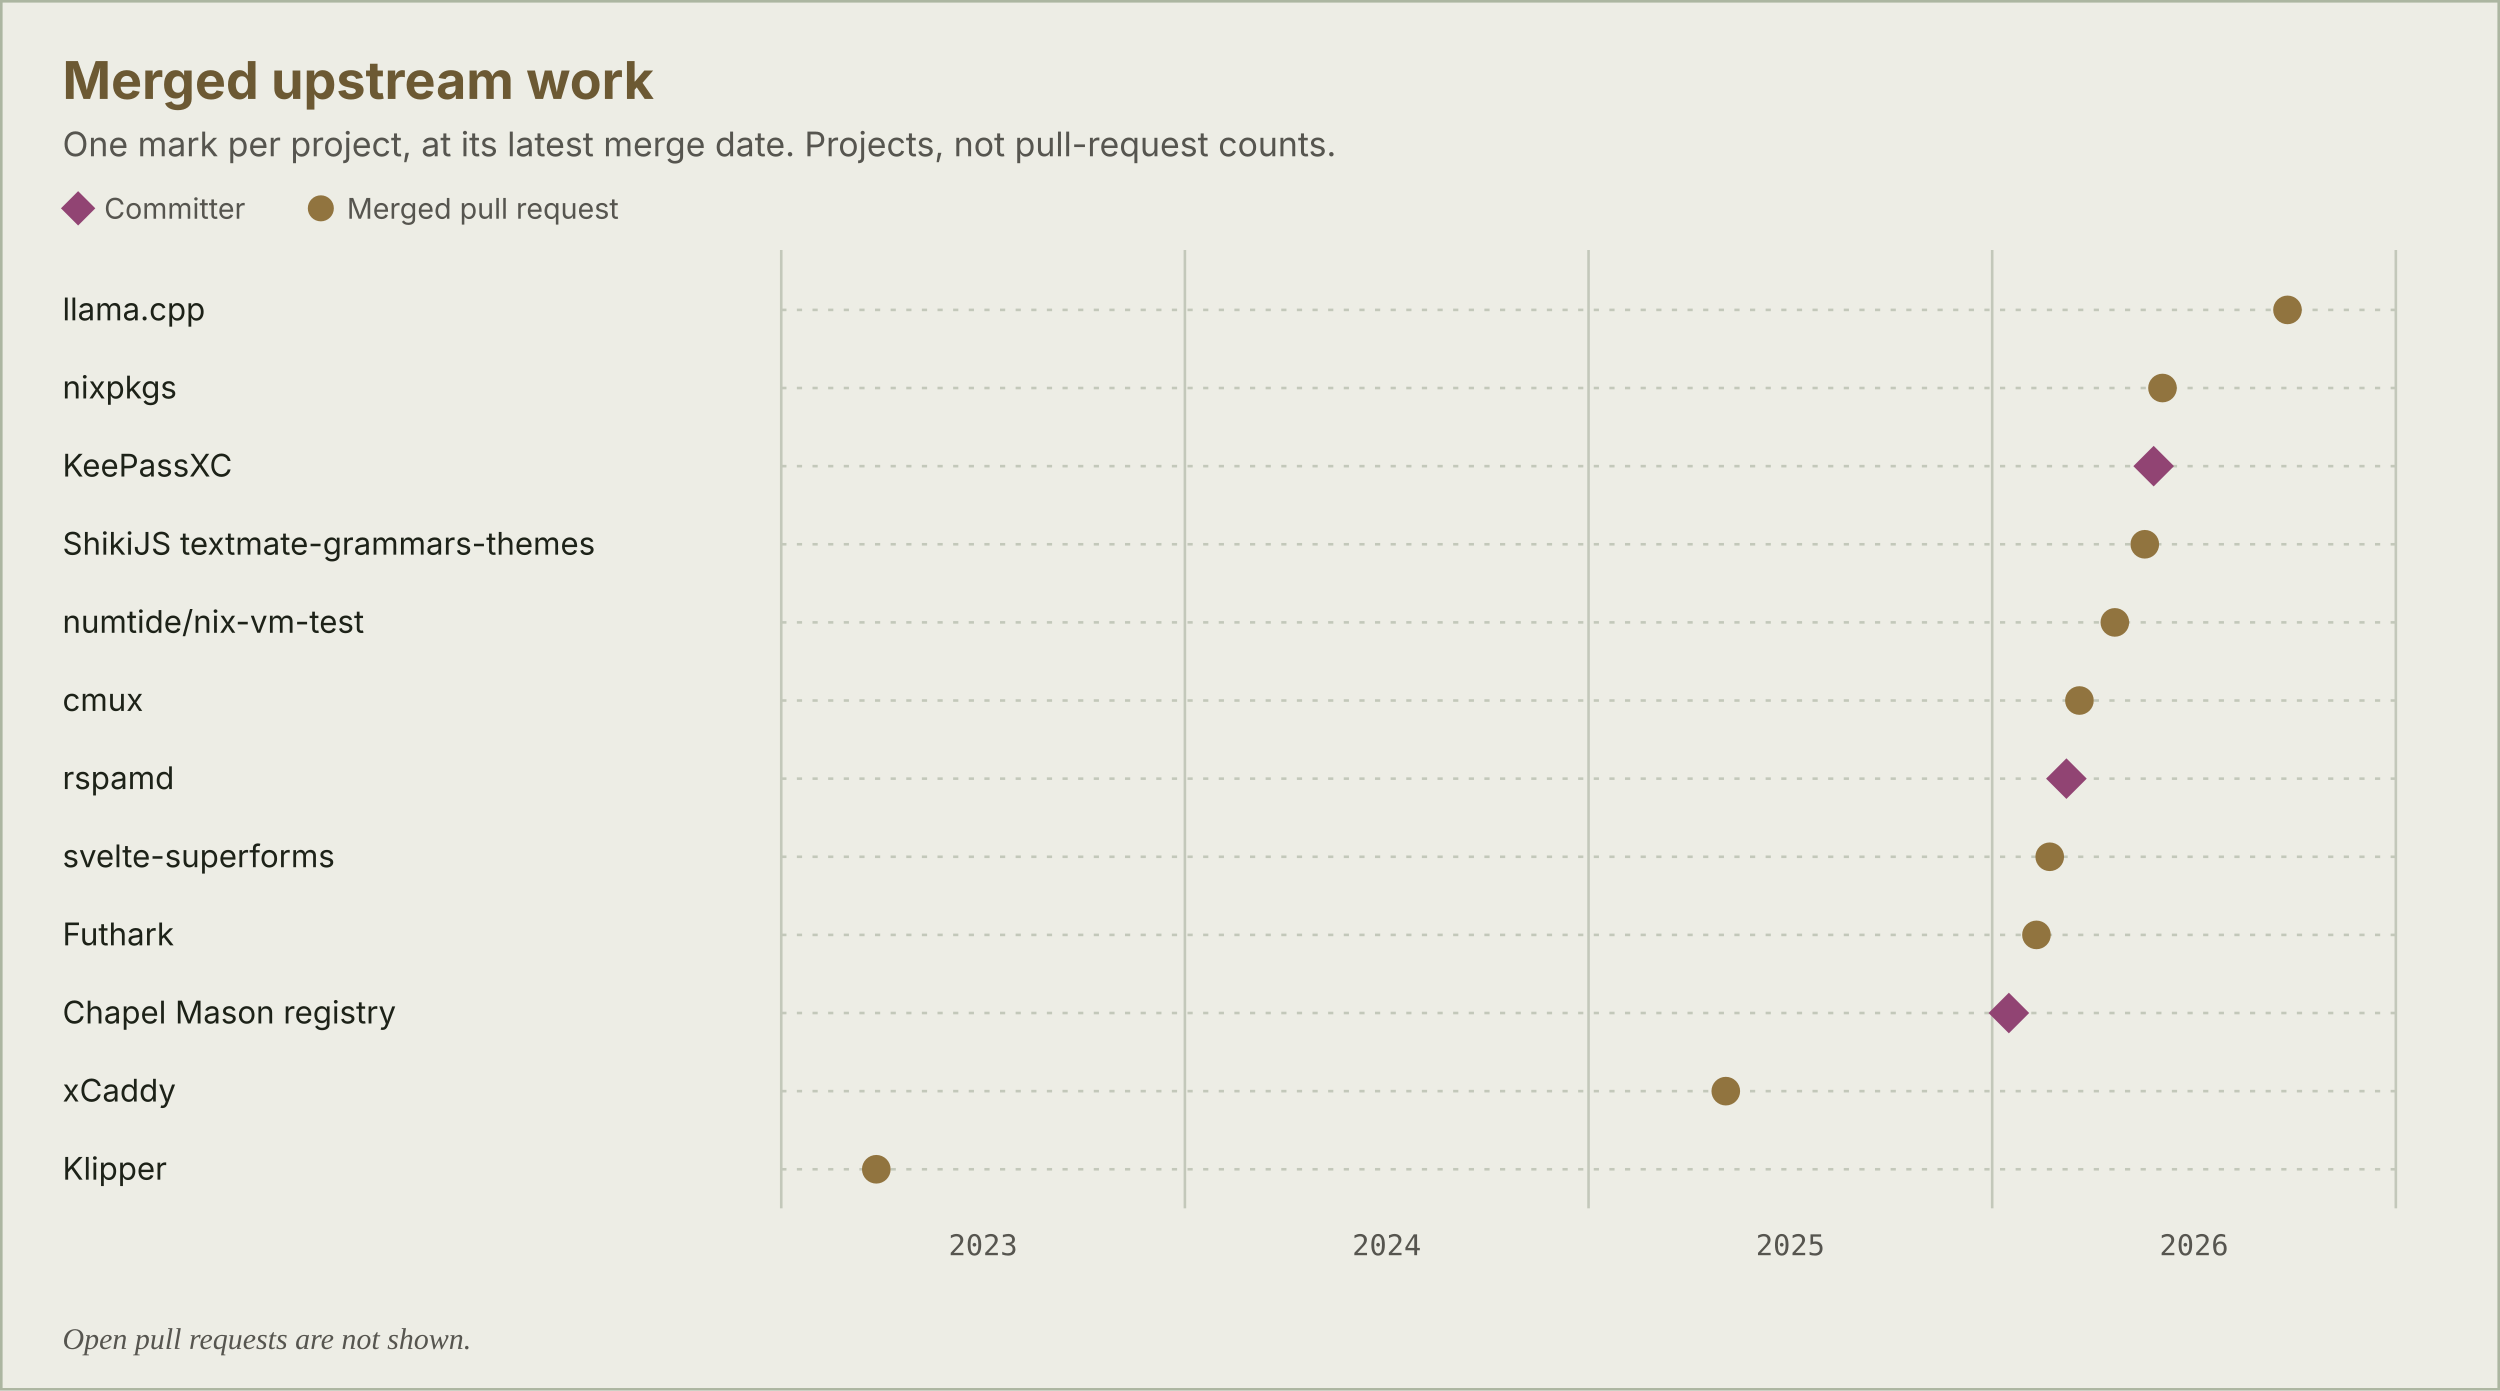
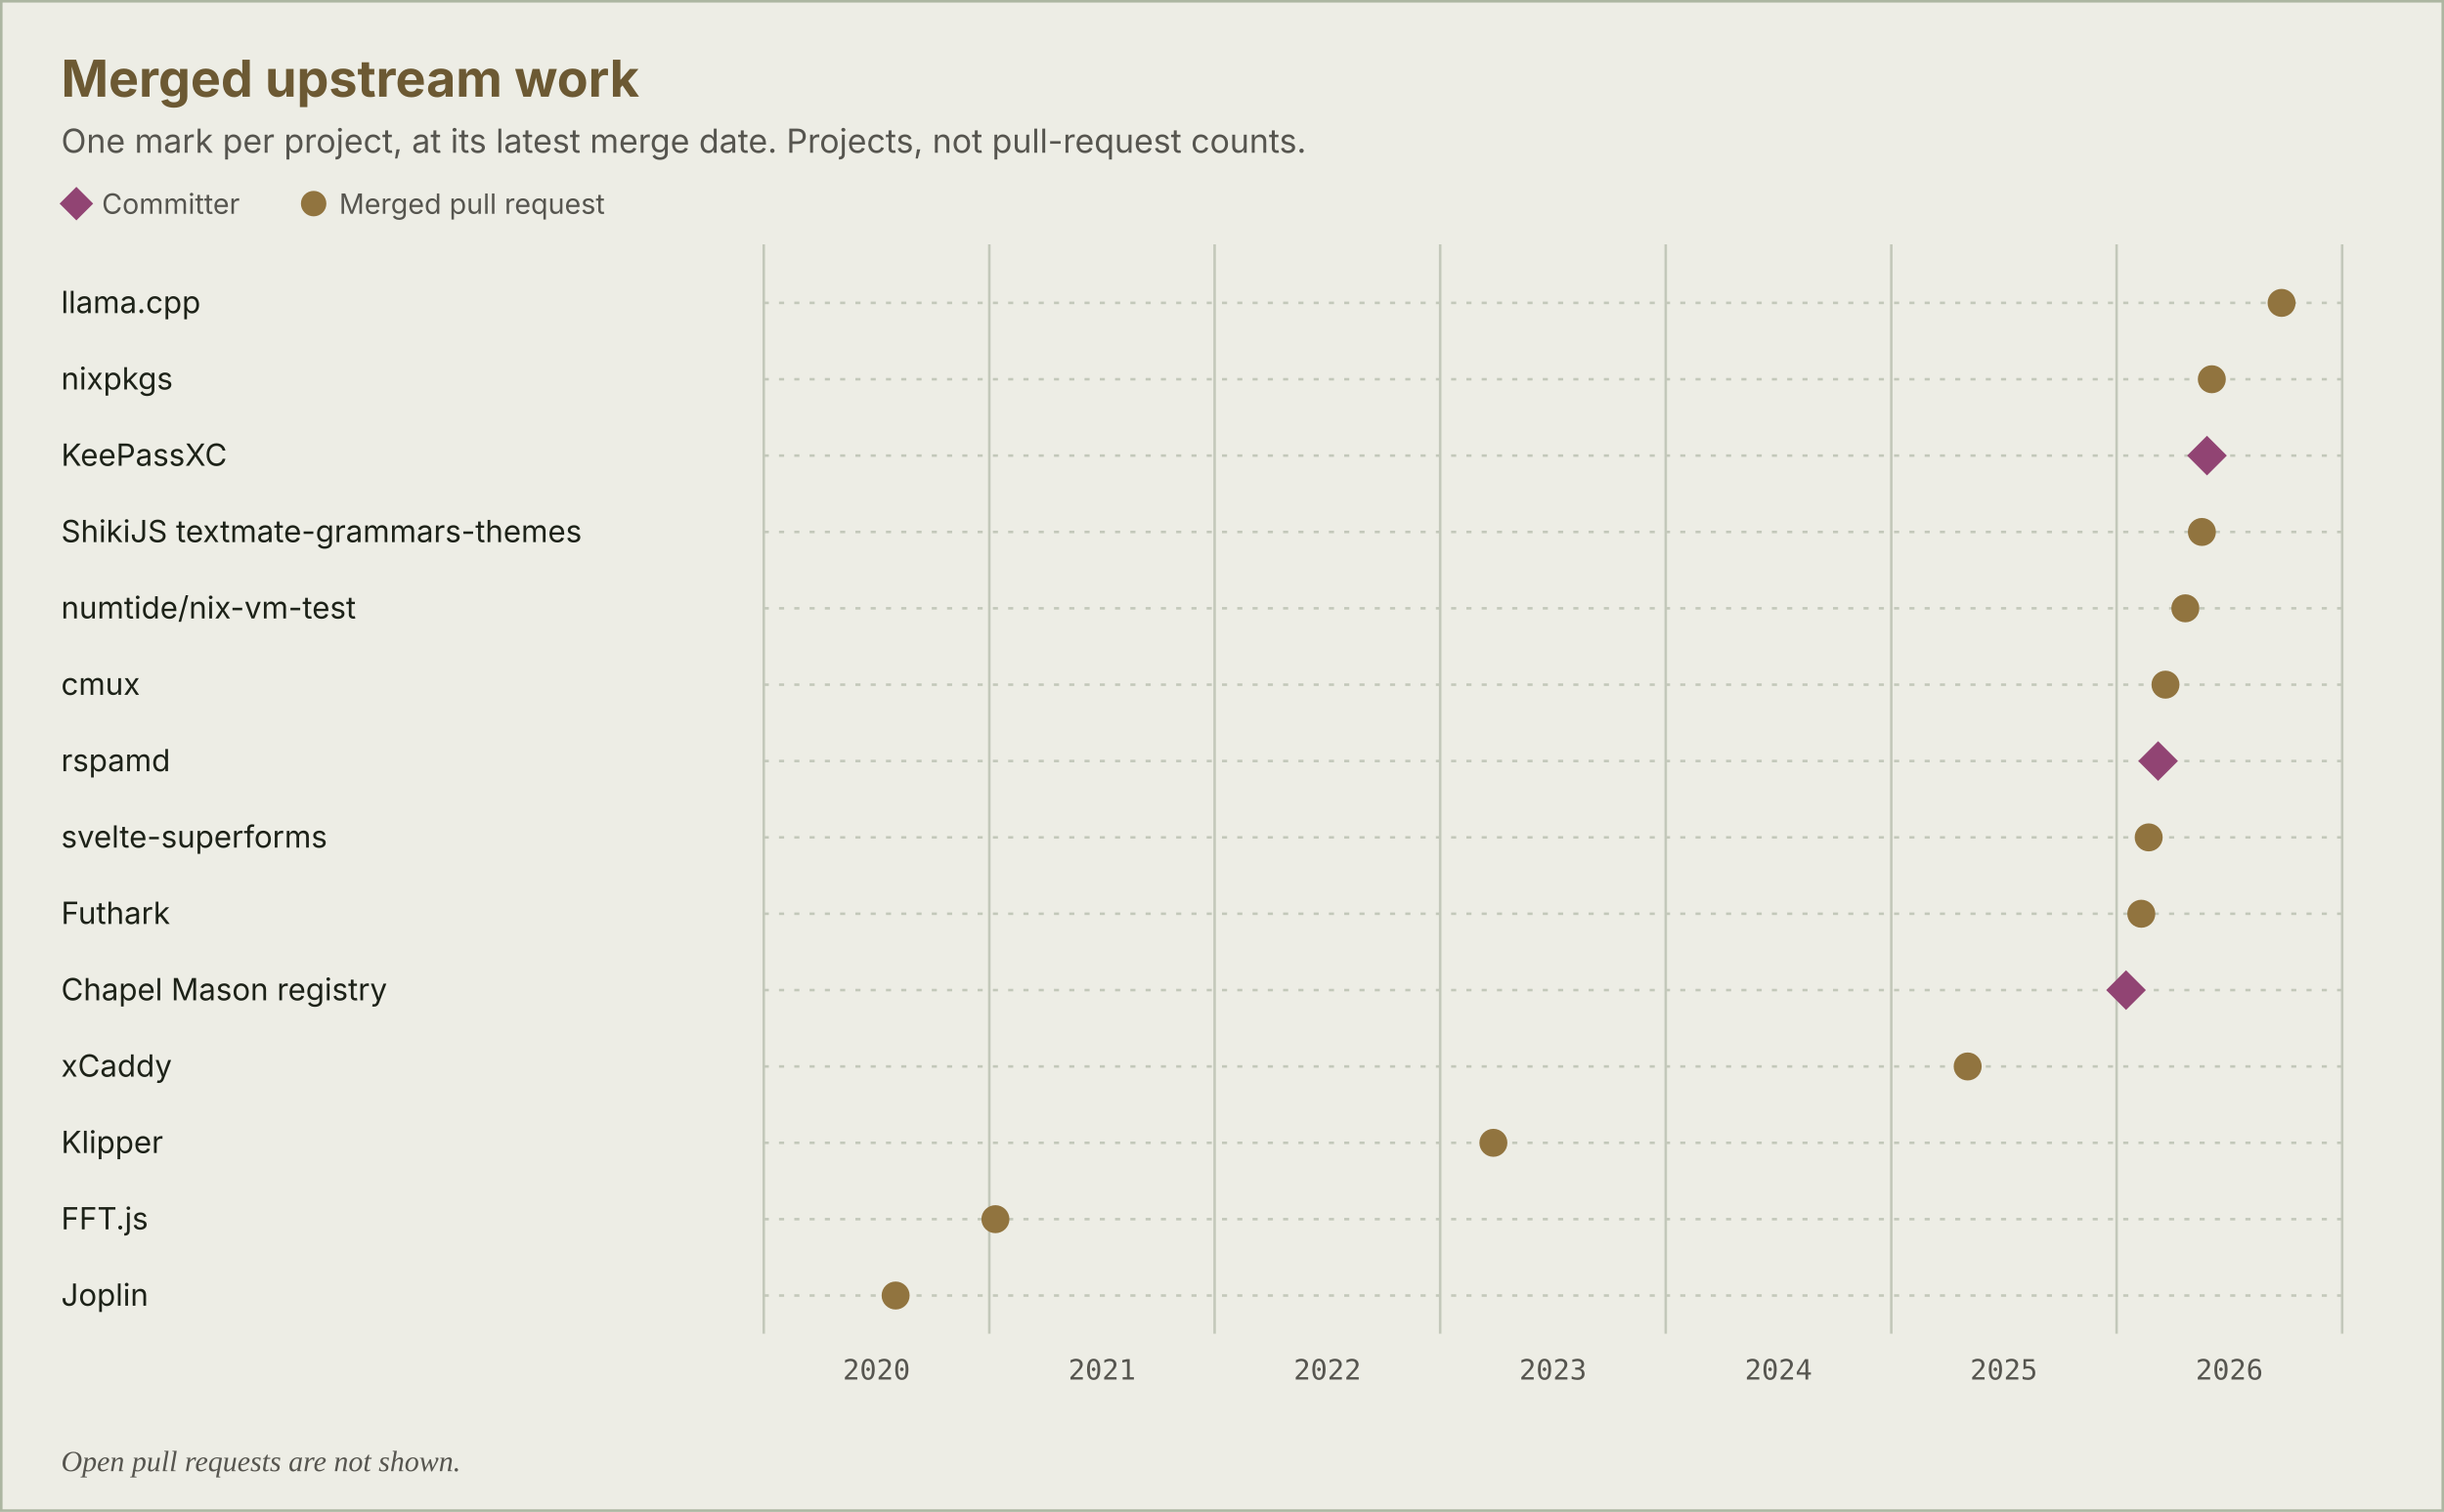
- <svg xmlns="http://www.w3.org/2000/svg" viewBox="0 0 960 534" width="960" height="534" role="img" aria-labelledby="upstream-light-t" aria-describedby="upstream-light-d">
+ <svg xmlns="http://www.w3.org/2000/svg" viewBox="0 0 960 594" width="960" height="594" role="img" aria-labelledby="upstream-light-t" aria-describedby="upstream-light-d">
  <style>text{font-family:'Inter', system-ui, -apple-system, 'Segoe UI', Helvetica, Arial, sans-serif;fill:#1d2218}.t-title{font-size:20px;font-weight:700;fill:#6c5933}.t-sub{font-size:13px;fill:#56554f}.t-cap{font-size:11.5px;fill:#56554f;font-style:italic;font-family:'Crimson Pro', Georgia, 'Times New Roman', serif}.t-lab{font-size:12px;fill:#1d2218}.t-small{font-size:11px;fill:#56554f}.t-hd{font-size:11px;font-weight:700;letter-spacing:.06em;fill:#56554f}.t-mono{font-family:'Fira Code', ui-monospace, SFMono-Regular, Menlo, Consolas, monospace;font-size:11px;fill:#56554f}.fade{animation:fade 500ms ease-out backwards}@keyframes fade{from{opacity:0}}.pop{transform-box:fill-box;transform-origin:center;animation:pop 500ms cubic-bezier(.2,.8,.2,1) backwards}@keyframes pop{from{opacity:0;transform:scale(.2)}}@media (prefers-reduced-motion: reduce){*{animation:none !important;transition:none !important}}</style>
-   <rect x=".5" y=".5" width="959" height="533" fill="#edede5" stroke="#acb6a1" />
+   <rect x=".5" y=".5" width="959" height="593" fill="#edede5" stroke="#acb6a1" />
  <text x="24" y="38" class="t-title">Merged upstream work</text>
  <text x="24" y="60" class="t-sub">One mark per project, at its latest merge date. Projects, not pull-request counts.</text>
  <g transform="translate(30 80)">
    <path d="M0 -6.6L6.6 0L0 6.6L-6.6 0Z" fill="#914473" />
  </g>
  <text x="40" y="84" class="t-small">Committer</text>
  <g transform="translate(123.2 80)">
    <path d="M-5 0A5 5 0 1 0 5 0A5 5 0 1 0 -5 0Z" fill="#91743f" />
  </g>
  <text x="133.2" y="84" class="t-small">Merged pull request</text>
-   <line x1="300" y1="96" x2="300" y2="464" stroke="#c3c8ba" stroke-width="1" />
-   <text x="377.5" y="482" class="t-mono" text-anchor="middle">2023</text>
-   <line x1="455" y1="96" x2="455" y2="464" stroke="#c3c8ba" stroke-width="1" />
-   <text x="532.5" y="482" class="t-mono" text-anchor="middle">2024</text>
-   <line x1="610" y1="96" x2="610" y2="464" stroke="#c3c8ba" stroke-width="1" />
-   <text x="687.5" y="482" class="t-mono" text-anchor="middle">2025</text>
-   <line x1="765" y1="96" x2="765" y2="464" stroke="#c3c8ba" stroke-width="1" />
-   <text x="842.5" y="482" class="t-mono" text-anchor="middle">2026</text>
-   <line x1="920" y1="96" x2="920" y2="464" stroke="#c3c8ba" stroke-width="1" />
+   <line x1="300" y1="96" x2="300" y2="524" stroke="#c3c8ba" stroke-width="1" />
+   <text x="344.3" y="542" class="t-mono" text-anchor="middle">2020</text>
+   <line x1="388.6" y1="96" x2="388.6" y2="524" stroke="#c3c8ba" stroke-width="1" />
+   <text x="432.9" y="542" class="t-mono" text-anchor="middle">2021</text>
+   <line x1="477.1" y1="96" x2="477.1" y2="524" stroke="#c3c8ba" stroke-width="1" />
+   <text x="521.4" y="542" class="t-mono" text-anchor="middle">2022</text>
+   <line x1="565.7" y1="96" x2="565.7" y2="524" stroke="#c3c8ba" stroke-width="1" />
+   <text x="610" y="542" class="t-mono" text-anchor="middle">2023</text>
+   <line x1="654.3" y1="96" x2="654.3" y2="524" stroke="#c3c8ba" stroke-width="1" />
+   <text x="698.6" y="542" class="t-mono" text-anchor="middle">2024</text>
+   <line x1="742.9" y1="96" x2="742.9" y2="524" stroke="#c3c8ba" stroke-width="1" />
+   <text x="787.1" y="542" class="t-mono" text-anchor="middle">2025</text>
+   <line x1="831.4" y1="96" x2="831.4" y2="524" stroke="#c3c8ba" stroke-width="1" />
+   <text x="875.7" y="542" class="t-mono" text-anchor="middle">2026</text>
+   <line x1="920" y1="96" x2="920" y2="524" stroke="#c3c8ba" stroke-width="1" />
  <line x1="300" y1="119" x2="920" y2="119" stroke="#c3c8ba" stroke-width="1" stroke-dasharray="2 4" />
  <text x="24" y="123" class="t-lab fade" style="animation-delay:150ms">llama.cpp</text>
-   <g transform="translate(878.4 119)">
+   <g transform="translate(896.2 119)">
    <path class="pop" d="M-5.5 0A5.5 5.5 0 1 0 5.5 0A5.5 5.5 0 1 0 -5.5 0Z" fill="#91743f" style="animation-delay:400ms" />
  </g>
  <line x1="300" y1="149" x2="920" y2="149" stroke="#c3c8ba" stroke-width="1" stroke-dasharray="2 4" />
  <text x="24" y="153" class="t-lab fade" style="animation-delay:220ms">nixpkgs</text>
-   <g transform="translate(830.4 149)">
+   <g transform="translate(868.8 149)">
    <path class="pop" d="M-5.5 0A5.5 5.5 0 1 0 5.5 0A5.5 5.5 0 1 0 -5.5 0Z" fill="#91743f" style="animation-delay:470ms" />
  </g>
  <line x1="300" y1="179" x2="920" y2="179" stroke="#c3c8ba" stroke-width="1" stroke-dasharray="2 4" />
  <text x="24" y="183" class="t-lab fade" style="animation-delay:290ms">KeePassXC</text>
-   <g transform="translate(827 179)">
+   <g transform="translate(866.9 179)">
    <path class="pop" d="M0 -7.8L7.8 0L0 7.8L-7.8 0Z" fill="#914473" style="animation-delay:540ms" />
  </g>
  <line x1="300" y1="209" x2="920" y2="209" stroke="#c3c8ba" stroke-width="1" stroke-dasharray="2 4" />
  <text x="24" y="213" class="t-lab fade" style="animation-delay:360ms">ShikiJS textmate-grammars-themes</text>
-   <g transform="translate(823.6 209)">
+   <g transform="translate(864.9 209)">
    <path class="pop" d="M-5.5 0A5.5 5.5 0 1 0 5.5 0A5.5 5.5 0 1 0 -5.5 0Z" fill="#91743f" style="animation-delay:610ms" />
  </g>
  <line x1="300" y1="239" x2="920" y2="239" stroke="#c3c8ba" stroke-width="1" stroke-dasharray="2 4" />
  <text x="24" y="243" class="t-lab fade" style="animation-delay:430ms">numtide/nix-vm-test</text>
-   <g transform="translate(812.1 239)">
+   <g transform="translate(858.4 239)">
    <path class="pop" d="M-5.5 0A5.5 5.5 0 1 0 5.5 0A5.5 5.5 0 1 0 -5.5 0Z" fill="#91743f" style="animation-delay:680ms" />
  </g>
  <line x1="300" y1="269" x2="920" y2="269" stroke="#c3c8ba" stroke-width="1" stroke-dasharray="2 4" />
  <text x="24" y="273" class="t-lab fade" style="animation-delay:500ms">cmux</text>
-   <g transform="translate(798.5 269)">
+   <g transform="translate(850.6 269)">
    <path class="pop" d="M-5.5 0A5.5 5.5 0 1 0 5.5 0A5.5 5.5 0 1 0 -5.5 0Z" fill="#91743f" style="animation-delay:750ms" />
  </g>
  <line x1="300" y1="299" x2="920" y2="299" stroke="#c3c8ba" stroke-width="1" stroke-dasharray="2 4" />
  <text x="24" y="303" class="t-lab fade" style="animation-delay:570ms">rspamd</text>
-   <g transform="translate(793.5 299)">
+   <g transform="translate(847.7 299)">
    <path class="pop" d="M0 -7.8L7.8 0L0 7.8L-7.8 0Z" fill="#914473" style="animation-delay:820ms" />
  </g>
  <line x1="300" y1="329" x2="920" y2="329" stroke="#c3c8ba" stroke-width="1" stroke-dasharray="2 4" />
  <text x="24" y="333" class="t-lab fade" style="animation-delay:640ms">svelte-superforms</text>
-   <g transform="translate(787.1 329)">
+   <g transform="translate(844 329)">
    <path class="pop" d="M-5.5 0A5.5 5.5 0 1 0 5.5 0A5.5 5.5 0 1 0 -5.5 0Z" fill="#91743f" style="animation-delay:890ms" />
  </g>
  <line x1="300" y1="359" x2="920" y2="359" stroke="#c3c8ba" stroke-width="1" stroke-dasharray="2 4" />
  <text x="24" y="363" class="t-lab fade" style="animation-delay:710ms">Futhark</text>
-   <g transform="translate(782 359)">
+   <g transform="translate(841.1 359)">
    <path class="pop" d="M-5.5 0A5.5 5.5 0 1 0 5.5 0A5.5 5.5 0 1 0 -5.5 0Z" fill="#91743f" style="animation-delay:960ms" />
  </g>
  <line x1="300" y1="389" x2="920" y2="389" stroke="#c3c8ba" stroke-width="1" stroke-dasharray="2 4" />
  <text x="24" y="393" class="t-lab fade" style="animation-delay:780ms">Chapel Mason registry</text>
-   <g transform="translate(771.4 389)">
+   <g transform="translate(835.1 389)">
    <path class="pop" d="M0 -7.8L7.8 0L0 7.8L-7.8 0Z" fill="#914473" style="animation-delay:1030ms" />
  </g>
  <line x1="300" y1="419" x2="920" y2="419" stroke="#c3c8ba" stroke-width="1" stroke-dasharray="2 4" />
  <text x="24" y="423" class="t-lab fade" style="animation-delay:850ms">xCaddy</text>
-   <g transform="translate(662.7 419)">
+   <g transform="translate(772.9 419)">
    <path class="pop" d="M-5.5 0A5.5 5.5 0 1 0 5.5 0A5.5 5.5 0 1 0 -5.5 0Z" fill="#91743f" style="animation-delay:1100ms" />
  </g>
  <line x1="300" y1="449" x2="920" y2="449" stroke="#c3c8ba" stroke-width="1" stroke-dasharray="2 4" />
  <text x="24" y="453" class="t-lab fade" style="animation-delay:920ms">Klipper</text>
-   <g transform="translate(336.5 449)">
+   <g transform="translate(586.6 449)">
    <path class="pop" d="M-5.5 0A5.5 5.5 0 1 0 5.5 0A5.5 5.5 0 1 0 -5.5 0Z" fill="#91743f" style="animation-delay:1170ms" />
  </g>
-   <text x="24" y="518" class="t-cap">Open pull requests are not shown.</text>
+   <line x1="300" y1="479" x2="920" y2="479" stroke="#c3c8ba" stroke-width="1" stroke-dasharray="2 4" />
+   <text x="24" y="483" class="t-lab fade" style="animation-delay:990ms">FFT.js</text>
+   <g transform="translate(391 479)">
+     <path class="pop" d="M-5.5 0A5.5 5.5 0 1 0 5.5 0A5.5 5.5 0 1 0 -5.5 0Z" fill="#91743f" style="animation-delay:1240ms" />
+   </g>
+   <line x1="300" y1="509" x2="920" y2="509" stroke="#c3c8ba" stroke-width="1" stroke-dasharray="2 4" />
+   <text x="24" y="513" class="t-lab fade" style="animation-delay:1060ms">Joplin</text>
+   <g transform="translate(351.8 509)">
+     <path class="pop" d="M-5.5 0A5.5 5.5 0 1 0 5.5 0A5.5 5.5 0 1 0 -5.5 0Z" fill="#91743f" style="animation-delay:1310ms" />
+   </g>
+   <text x="24" y="578" class="t-cap">Open pull requests are not shown.</text>
</svg>
